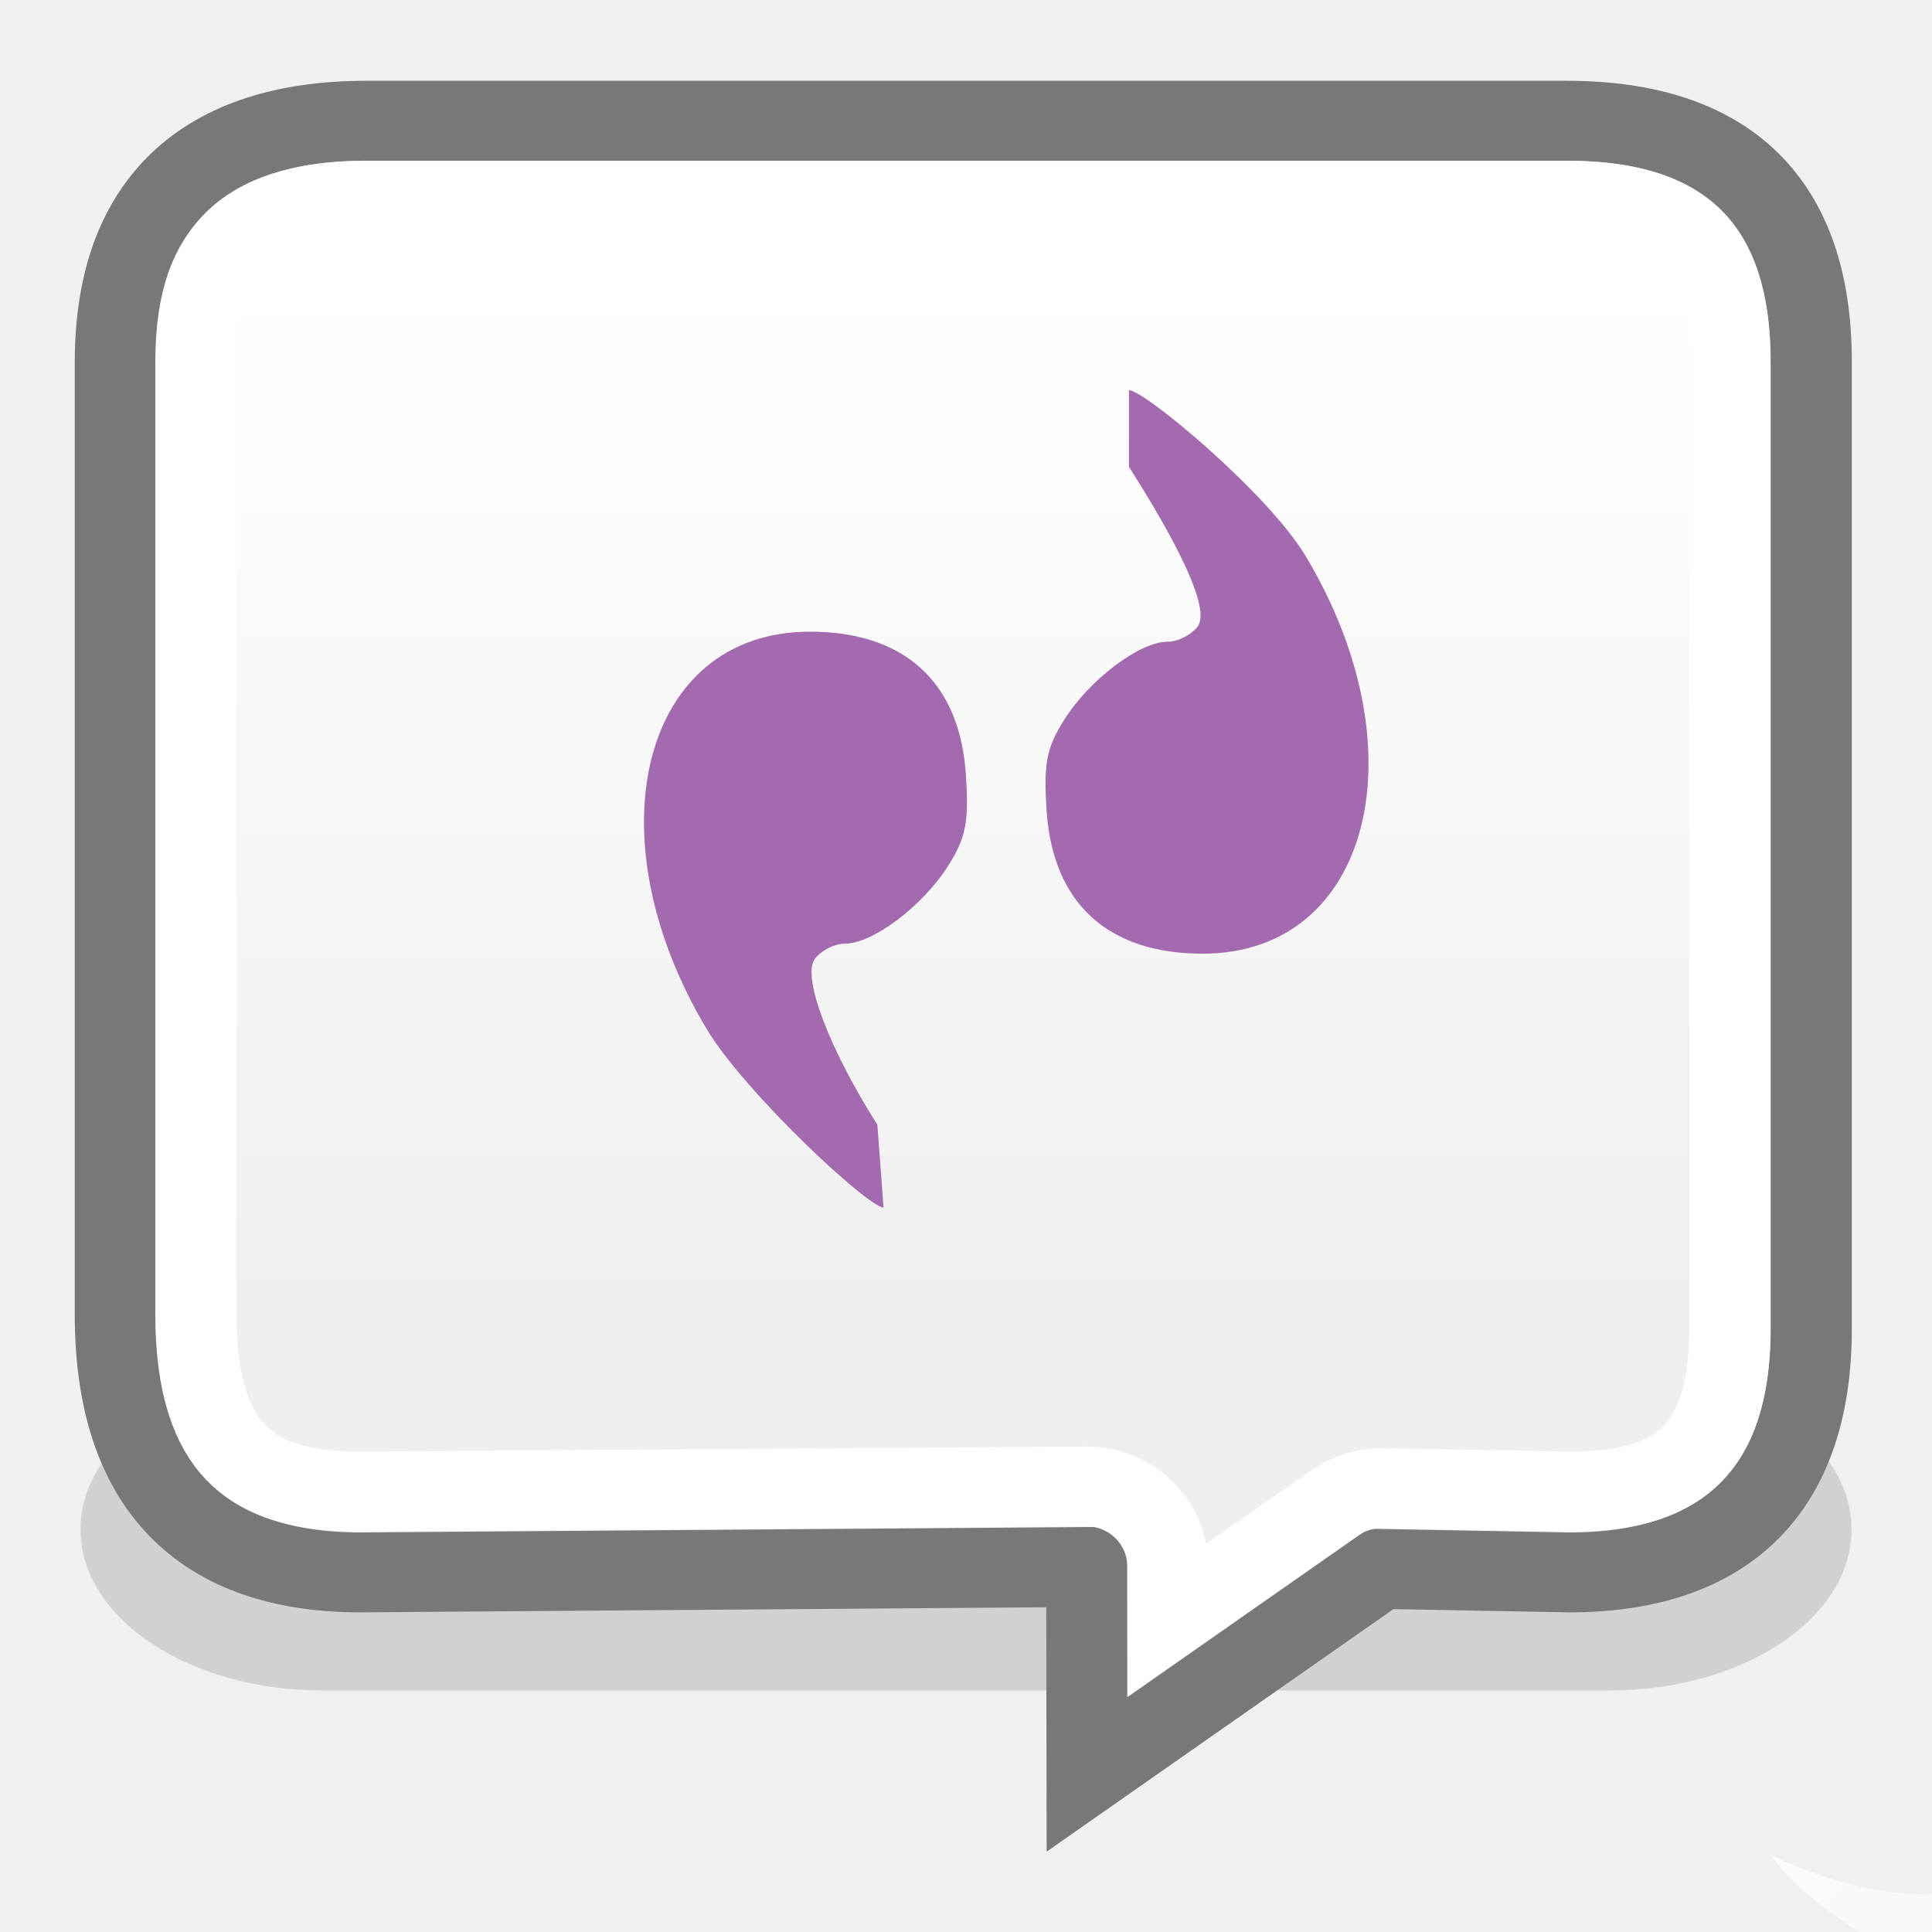
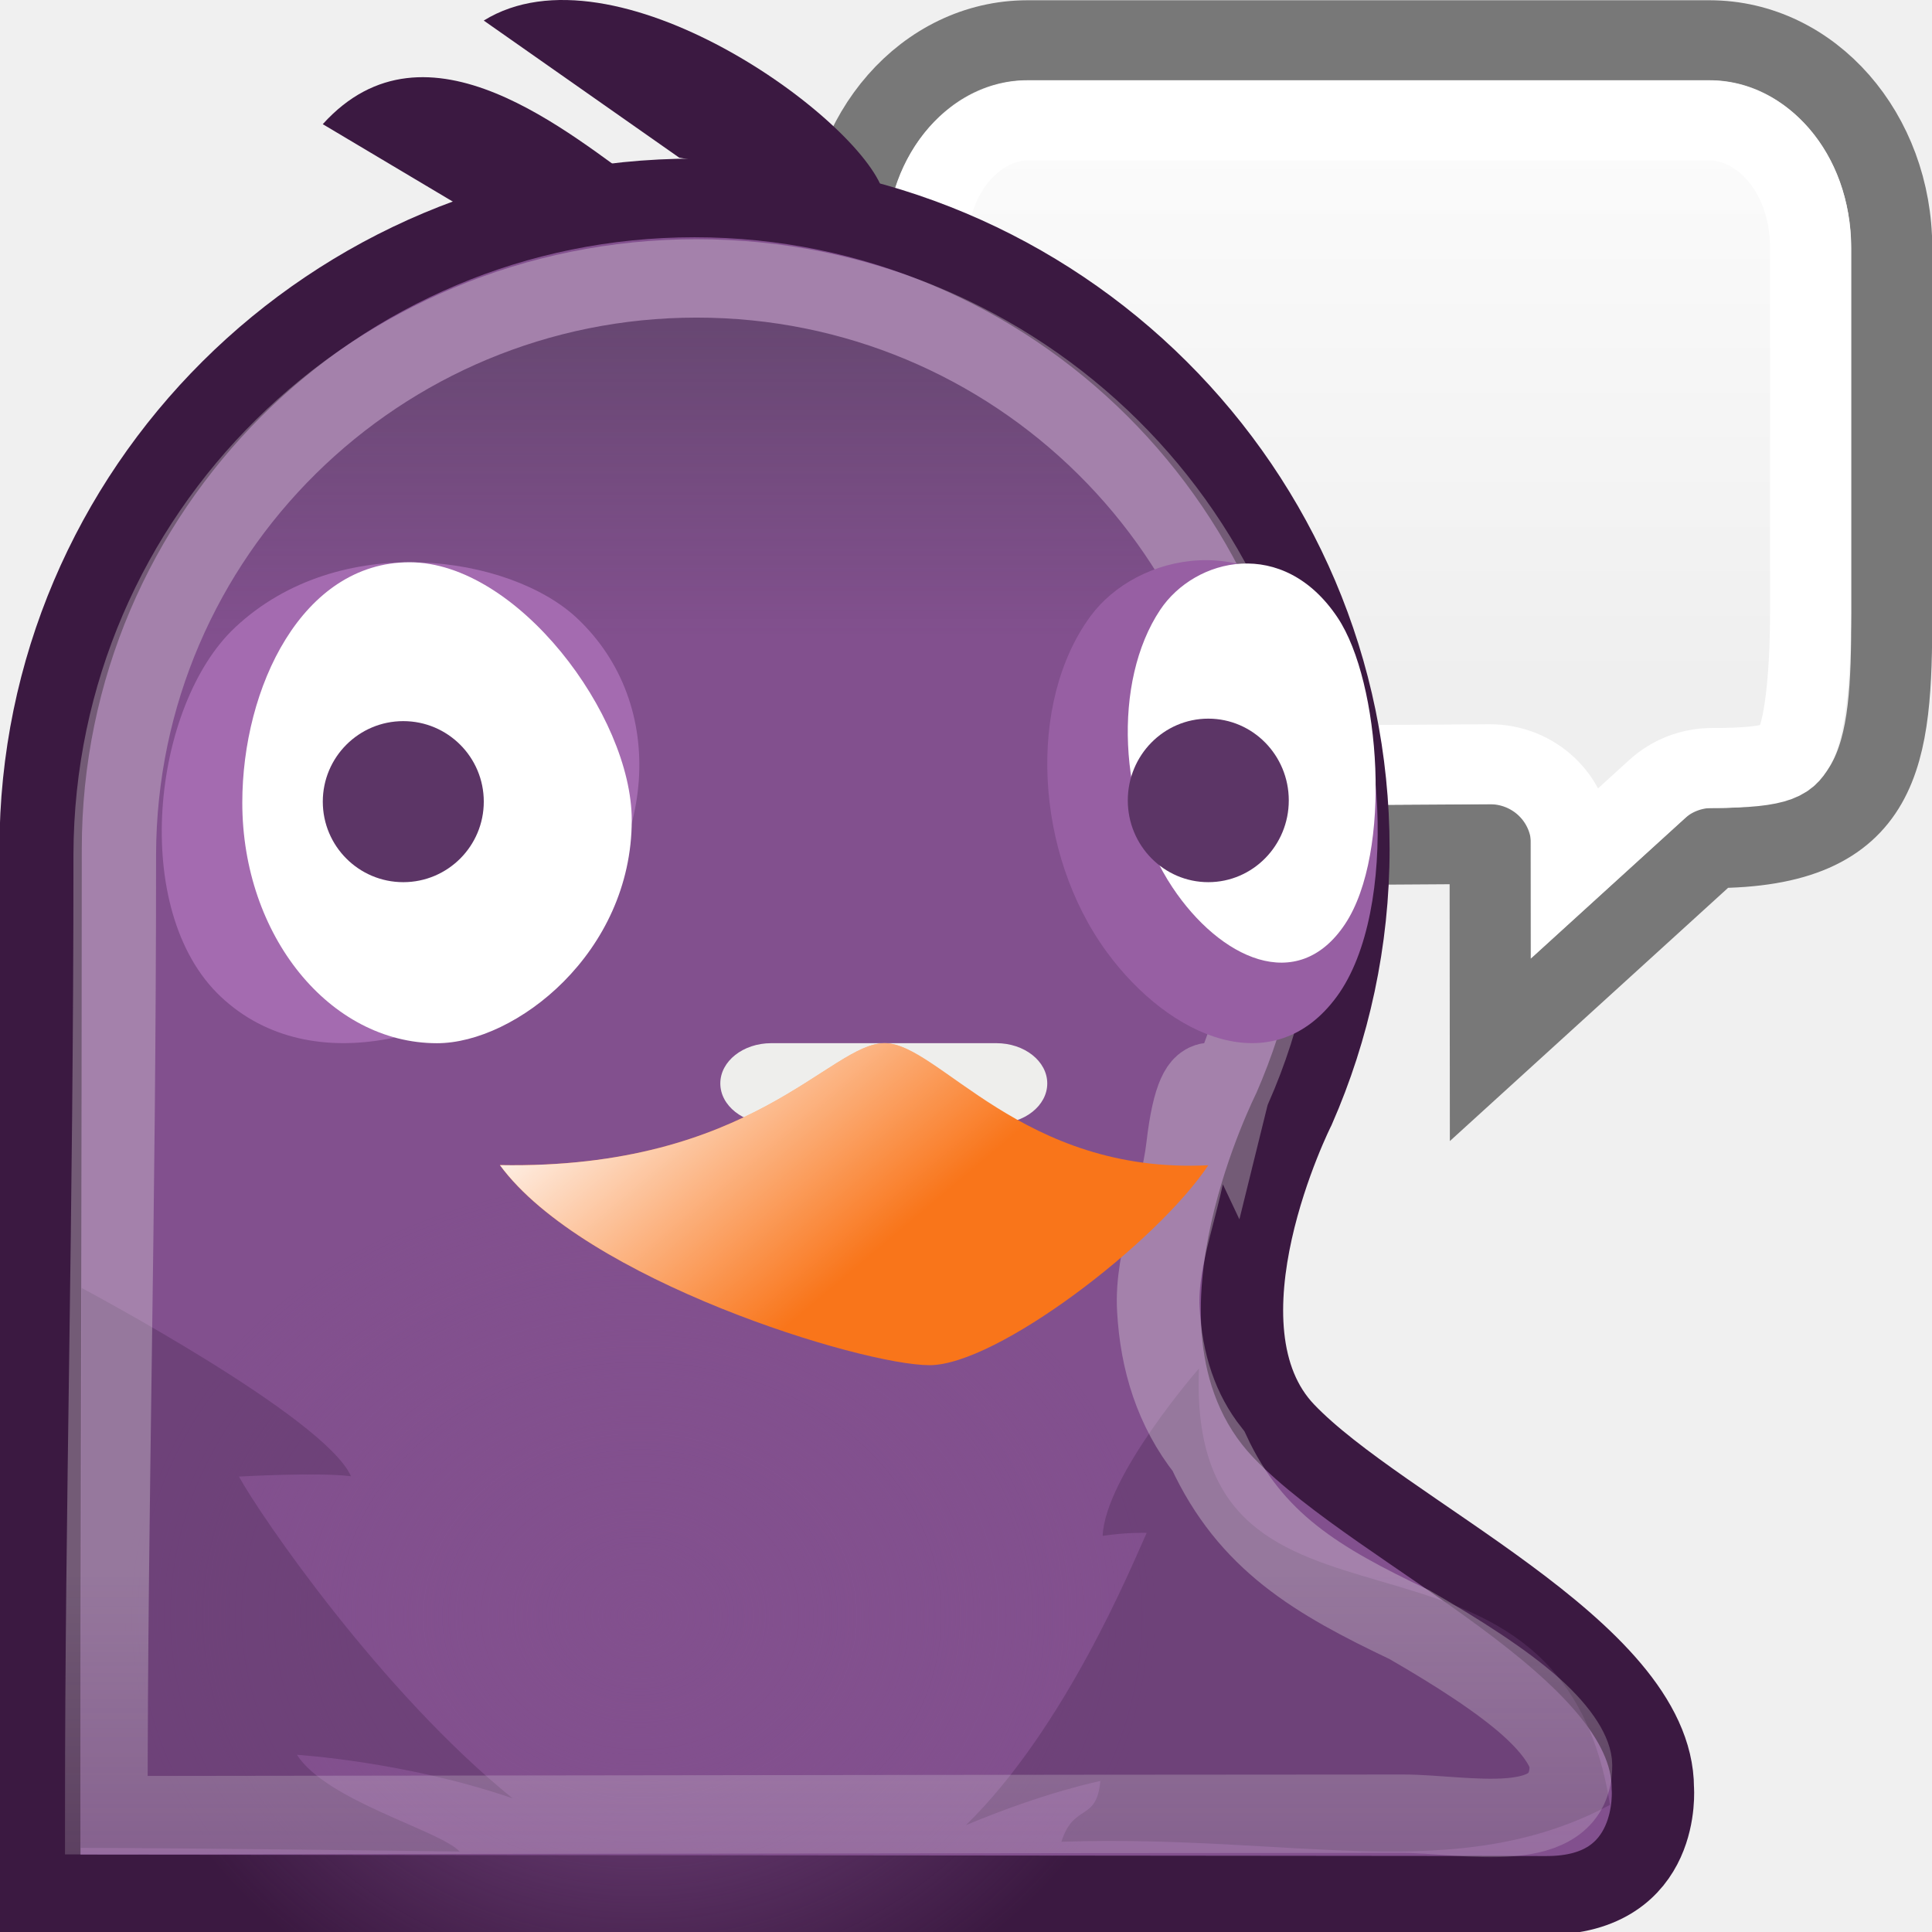
<svg xmlns="http://www.w3.org/2000/svg" xmlns:xlink="http://www.w3.org/1999/xlink" width="24" height="24" id="svg4345" version="1.0">
  <defs id="defs4347">
-     <linearGradient id="linearGradient6829">
-       <stop style="stop-color:white;stop-opacity:1;" offset="0" id="stop6831" />
-       <stop style="stop-color:white;stop-opacity:0;" offset="1" id="stop6833" />
+     <linearGradient id="linearGradient5438">
+       <stop style="stop-color:white;stop-opacity:1;" offset="0" id="stop5440" />
+       <stop style="stop-color:white;stop-opacity:0;" offset="1" id="stop5442" />
    </linearGradient>
    <linearGradient id="linearGradient6817">
      <stop style="stop-color:white;stop-opacity:1;" offset="0" id="stop6819" />
      <stop style="stop-color:white;stop-opacity:0;" offset="1" id="stop6821" />
-     </linearGradient>
-     <linearGradient id="linearGradient6563">
-       <stop style="stop-color:white;stop-opacity:1;" offset="0" id="stop6565" />
-       <stop style="stop-color:white;stop-opacity:0;" offset="1" id="stop6567" />
    </linearGradient>
    <linearGradient id="linearGradient6537">
      <stop style="stop-color:white;stop-opacity:1;" offset="0" id="stop6539" />
      <stop style="stop-color:white;stop-opacity:0;" offset="1" id="stop6541" />
    </linearGradient>
    <linearGradient id="linearGradient6506">
      <stop style="stop-color:#eeeeec;stop-opacity:1;" offset="0" id="stop6508" />
      <stop style="stop-color:#eeeeec;stop-opacity:0;" offset="1" id="stop6510" />
    </linearGradient>
    <linearGradient id="linearGradient5304">
      <stop style="stop-color:#2e3436;stop-opacity:1;" offset="0" id="stop5306" />
      <stop style="stop-color:#2e3436;stop-opacity:0;" offset="1" id="stop5308" />
    </linearGradient>
    <linearGradient id="linearGradient5280">
      <stop style="stop-color:#82508e;stop-opacity:1;" offset="0" id="stop5282" />
      <stop style="stop-color:#82508e;stop-opacity:0;" offset="1" id="stop5284" />
    </linearGradient>
    <linearGradient id="linearGradient2804">
      <stop style="stop-color:black;stop-opacity:0;" offset="0" id="stop2806" />
      <stop id="stop2812" offset="0.5" style="stop-color:black;stop-opacity:1;" />
      <stop style="stop-color:black;stop-opacity:0;" offset="1" id="stop2808" />
    </linearGradient>
    <radialGradient xlink:href="#linearGradient25546" id="radialGradient25572" gradientUnits="userSpaceOnUse" gradientTransform="matrix(1,0,0,0.994693,0,4.16407e-2)" cx="7.884" cy="1.51" fx="7.884" fy="1.51" r="8.488" />
    <radialGradient xlink:href="#linearGradient25546" id="radialGradient25568" gradientUnits="userSpaceOnUse" gradientTransform="matrix(1,0,0,0.994693,0,4.16407e-2)" cx="7.884" cy="0.145" fx="7.884" fy="0.145" r="8.488" />
    <linearGradient id="linearGradient25546">
      <stop style="stop-color:white;stop-opacity:1;" offset="0" id="stop25548" />
      <stop style="stop-color:white;stop-opacity:0;" offset="1" id="stop25550" />
    </linearGradient>
    <radialGradient xlink:href="#linearGradient25546" id="radialGradient25554" cx="7.884" cy="2.624" fx="7.884" fy="2.624" r="8.488" gradientTransform="matrix(1.131317,0,0,1.125313,-1.035262,-0.301139)" gradientUnits="userSpaceOnUse" />
    <linearGradient id="linearGradient3800">
      <stop style="stop-color:#f4d9b1;stop-opacity:1;" offset="0" id="stop3802" />
      <stop style="stop-color:#df9725;stop-opacity:1;" offset="1" id="stop3804" />
    </linearGradient>
    <radialGradient xlink:href="#linearGradient5280" id="radialGradient5286" cx="15.005" cy="39.809" fx="15.005" fy="39.809" r="9.723" gradientTransform="matrix(1,0,0,0.732283,0,10.65742)" gradientUnits="userSpaceOnUse" />
    <linearGradient xlink:href="#linearGradient5304" id="linearGradient5310" x1="12.606" y1="15.069" x2="12.606" y2="21.152" gradientUnits="userSpaceOnUse" />
    <linearGradient xlink:href="#linearGradient6506" id="linearGradient6512" x1="15.646" y1="39.743" x2="15.646" y2="53.502" gradientUnits="userSpaceOnUse" />
    <linearGradient xlink:href="#linearGradient6537" id="linearGradient6543" x1="30.5" y1="0.034" x2="30.5" y2="23.559" gradientUnits="userSpaceOnUse" />
-     <linearGradient xlink:href="#linearGradient6563" id="linearGradient6569" x1="-1.684" y1="39.902" x2="5.537" y2="44.272" gradientUnits="userSpaceOnUse" />
    <linearGradient xlink:href="#linearGradient6817" id="linearGradient6823" x1="0.239" y1="38.95" x2="5.709" y2="42.983" gradientUnits="userSpaceOnUse" />
-     <linearGradient xlink:href="#linearGradient6829" id="linearGradient6835" x1="31.172" y1="4.505" x2="31.172" y2="23.392" gradientUnits="userSpaceOnUse" />
+     <linearGradient xlink:href="#linearGradient5438" id="linearGradient5444" x1="30.152" y1="-0.865" x2="30.152" y2="23.012" gradientUnits="userSpaceOnUse" />
  </defs>
  <g id="layer1">
-     <rect style="opacity:0.162;fill:#2e3436;fill-opacity:1;stroke:none;stroke-width:1;stroke-miterlimit:4;stroke-dasharray:none;stroke-opacity:1" id="rect6837" width="13.818" height="3.77" x="3.56" y="20" rx="1.885" ry="1.885" transform="matrix(1.592101,0,0,1.060911,-4.667591,-4.218209)" />
-     <path style="fill:none;fill-opacity:1;stroke:white;stroke-width:1.477;stroke-miterlimit:4;stroke-opacity:1" id="path6504" d="M 20.531,2.5 C 17.818,2.5 15.5,5.079 15.5,8.469 L 15.5,20.531 C 15.5,23.921 17.818,26.5 20.531,26.5 L 34.531,26.5 C 35.082,26.503 35.528,26.949 35.531,27.5 L 35.531,29.094 L 38.75,26.688 C 38.923,26.564 39.131,26.498 39.344,26.5 L 41.5,26.5 C 43.246,26.5 44.035,25.932 44.625,24.938 C 45.215,23.943 45.5,22.371 45.5,20.531 L 45.5,8.469 C 45.5,5.079 43.182,2.5 40.469,2.5 L 20.531,2.5 z " transform="matrix(0.67692,0,0,0.67692,-8.838503,0.484647)" />
-     <path style="fill:#efefef;fill-opacity:1;stroke:#787878;stroke-width:1.466;stroke-miterlimit:4;stroke-dasharray:none;stroke-opacity:1" d="M 20.385,1.5 C 17.491,1.5 15.857,2.971 15.857,5.924 L 15.857,23.415 C 15.857,26.538 17.392,28.14 20.287,28.14 L 33.409,28.041 L 33.415,31.846 L 38.723,28.076 L 42.13,28.14 C 44.974,28.14 46.5,26.616 46.5,23.669 L 46.5,5.924 C 46.5,2.971 44.979,1.5 42.083,1.5 L 20.385,1.5 z " id="rect5498" transform="matrix(0.687501,0,0,0.67692,-9.468796,0.48462)" />
-     <path transform="matrix(0.798987,0,0,0.495994,22.79842,2.215302)" style="fill:url(#linearGradient6569);fill-opacity:1;stroke:none;stroke-width:1.028;stroke-miterlimit:4;stroke-opacity:1" d="M -0.999,42.004 C 3.519,45.348 4.128,38.95 4.983,38.95 C 5.826,38.95 6.172,45.376 10.015,42.008 C 9.207,43.955 6.727,47.015 5.681,47.015 C 4.623,47.015 0.312,44.881 -0.999,42.004 z " id="path6561" />
-     <path style="fill:url(#linearGradient6835);fill-opacity:1.0;stroke:white;stroke-width:1.466;stroke-miterlimit:4;stroke-dasharray:none;stroke-opacity:1" id="path6827" d="M 20.375,2.969 C 19.18,2.969 18.461,3.275 18.031,3.688 C 17.602,4.1 17.312,4.733 17.312,5.938 L 17.312,23.406 C 17.312,24.726 17.613,25.496 18.031,25.938 C 18.45,26.379 19.104,26.656 20.281,26.656 L 33.406,26.562 C 34.217,26.563 34.874,27.22 34.875,28.031 L 34.875,29 L 37.875,26.875 C 38.129,26.69 38.436,26.592 38.75,26.594 L 42.156,26.656 C 43.316,26.656 43.941,26.378 44.344,25.969 C 44.747,25.56 45.031,24.876 45.031,23.656 L 45.031,5.938 C 45.031,4.711 44.741,4.054 44.344,3.656 C 43.946,3.259 43.291,2.969 42.094,2.969 L 20.375,2.969 z " transform="matrix(0.687501,0,0,0.67692,-9.468796,0.48462)" />
-     <path style="opacity:1;fill:#a46aaf;fill-opacity:1" d="M 36.062,8 C 33.978,8 33.335,10.523 34.781,12.938 C 35.25,13.721 36.784,15.153 36.977,15.153 L 36.9,14.125 C 36.31,13.197 35.955,12.283 36.125,12.062 C 36.203,11.962 36.363,11.875 36.5,11.875 C 36.842,11.875 37.464,11.409 37.781,10.906 C 38.002,10.556 38.038,10.361 38,9.781 C 37.925,8.618 37.229,8 36.062,8 z " id="path6521" transform="translate(-26.00114,-0.15311)" />
-     <path style="opacity:1;fill:#a46aaf;fill-opacity:1" d="M 36.062,8 C 33.978,8 33.335,10.523 34.781,12.938 C 35.25,13.721 36.784,15 36.977,15 L 36.977,14.048 C 36.387,13.121 35.955,12.283 36.125,12.062 C 36.203,11.962 36.363,11.875 36.5,11.875 C 36.842,11.875 37.464,11.409 37.781,10.906 C 38.002,10.556 38.038,10.361 38,9.781 C 37.925,8.618 37.229,8 36.062,8 z " id="path6531" transform="matrix(-0.999997,0,0,-0.999999,51.00101,19.84688)" />
+     <path style="fill:#efefef;fill-opacity:1;stroke:#787878;stroke-width:2.682;stroke-miterlimit:4;stroke-dasharray:none;stroke-opacity:1" d="M 17.892,1.5 C 14.554,1.5 11.861,4.611 11.861,8.469 L 11.861,20.531 C 11.861,24.389 14.79,28.553 18.129,28.553 L 33.206,28.455 L 33.212,35.36 L 40.55,28.593 C 46.238,28.593 46.5,25.478 46.5,20.728 L 46.5,8.469 C 46.5,4.611 43.807,1.5 40.469,1.5 L 17.892,1.5 z " id="path4547" transform="matrix(0.375302,0,0,0.370406,6.048447,-5.560909e-2)" />
+     <path style="fill:url(#linearGradient5444);fill-opacity:1.0;stroke:white;stroke-width:2.682;stroke-miterlimit:4;stroke-dasharray:none;stroke-opacity:1" id="path5436" d="M 17.906,4.188 C 16.243,4.188 14.562,5.866 14.562,8.469 L 14.562,20.531 C 14.562,21.781 15.114,23.319 15.906,24.375 C 16.699,25.431 17.58,25.875 18.125,25.875 L 33.188,25.781 C 33.905,25.776 34.595,26.056 35.105,26.56 C 35.615,27.065 35.904,27.751 35.906,28.469 L 35.906,29.219 L 38.719,26.625 C 39.22,26.16 39.879,25.904 40.562,25.906 C 42.912,25.906 43.048,25.595 43.312,25.125 C 43.577,24.655 43.812,23.046 43.812,20.719 L 43.812,8.469 C 43.812,5.866 42.132,4.188 40.469,4.188 L 17.906,4.188 z " transform="matrix(0.375302,0,0,0.370406,6.048447,-5.560909e-2)" />
+     <path style="opacity:1;fill:#75507b;fill-opacity:1" d="M 36.062,8 C 33.978,8 33.335,10.523 34.781,12.938 C 35.25,13.721 36.674,15.153 36.867,15.153 L 36.878,14.508 C 36.288,13.581 35.517,12.502 35.687,12.282 C 37.836,12.282 38,11.492 38,10.028 C 38,8.754 37.229,8 36.062,8 z " id="path6521" transform="matrix(1.747787,0,0,1.397993,-52.41719,-5.183942)" />
+     <path style="opacity:1;fill:#82508e;fill-opacity:1;stroke:#3b1941;stroke-width:1.511;stroke-miterlimit:4;stroke-dasharray:none;stroke-opacity:1" d="M 15,13 C 8.376,13 3,18.6 3,25.5 C 3,31.153 2.975,38.403 2.975,45.573 C 4.163,45.573 27.946,45.601 30.637,45.601 C 32.751,45.601 32.586,43.541 32.586,43.541 C 32.586,40.876 27.598,38.639 25.813,36.683 C 23.985,34.682 26,30.5 26,30.5 C 26.641,28.97 27,27.275 27,25.5 C 27,18.6 21.624,13 15,13 z " id="path5176" transform="matrix(0.67692,0,0,0.646801,-1.52611,-5.949693)" />
+     <path style="opacity:1;fill:url(#radialGradient5286);fill-opacity:1;stroke:none;stroke-width:1;stroke-miterlimit:4;stroke-dasharray:none;stroke-opacity:1" id="path5273" d="M 24.727 39.809 A 9.723 7.12 0 1 1  5.282,39.809 A 9.723 7.12 0 1 1  24.727 39.809 z" transform="matrix(0.661428,0,0,0.760624,-1.973841,-10.20757)" />
+     <path style="opacity:0.515;fill:#5c3466;fill-opacity:1;stroke:none;stroke-width:1;stroke-miterlimit:4;stroke-opacity:1" d="M -42.834,49.039 C -42.834,49.039 -42.816,44.71 -42.816,37.951 C -42.816,37.951 -39.031,40.51 -38.632,41.679 C -39.154,41.596 -40.372,41.686 -40.372,41.686 C -40.038,42.463 -38.164,45.952 -36.121,48.058 C -37.78,47.329 -39.471,47.196 -39.471,47.196 C -39.01,48.112 -37.25,48.692 -36.944,49.111 C -36.944,49.111 -41.348,49.039 -42.834,49.039 z " id="rect5312" transform="matrix(0.799568,0,0,0.627241,35.24855,-7.804428)" />
+     <path style="opacity:0.515;fill:#5c3466;fill-opacity:1;stroke:none;stroke-width:1;stroke-miterlimit:4;stroke-opacity:1" d="M -49.442,47.415 C -48.365,40.274 -40.69,44.766 -40.961,37.951 C -40.961,37.951 -39.025,40.28 -38.974,41.581 C -39.496,41.499 -39.882,41.516 -39.882,41.516 C -39.548,42.294 -38.197,45.748 -36.154,47.854 C -37.814,47.125 -38.926,46.898 -38.926,46.898 C -38.848,47.795 -38.376,47.369 -38.123,48.215 C -42.942,48.047 -46.253,49.196 -49.442,47.415 z " id="path5317" transform="matrix(-0.602064,0,0,0.572779,-9.767144,-4.737575)" />
+     <path transform="matrix(0.660903,0,0,0.627207,-1.258953,-5.361383)" style="opacity:0.31;fill:url(#linearGradient5310);fill-opacity:1;stroke:url(#linearGradient6512);stroke-width:1.553;stroke-miterlimit:4;stroke-opacity:1;stroke-dasharray:none" d="M 15,14.062 C 8.988,14.062 4.079,19.138 4.062,25.469 C 4.062,25.479 4.062,25.489 4.062,25.5 C 4.062,32.787 3.903,38.26 3.903,44.5 C 5.84,44.5 22.452,44.47 28.278,44.47 C 29.445,44.47 31.432,44.974 31.432,43.51 C 31.432,43.288 31.232,42.871 30.682,42.353 C 30.131,41.836 29.308,41.28 28.4,40.728 C 26.665,39.859 25.412,39.091 24.621,37.291 C 24.011,36.477 23.731,35.52 23.677,34.478 C 23.622,33.437 24.108,32.32 24.225,31.26 C 24.458,29.14 24.969,30.281 24.969,30.281 C 24.984,30.217 25.005,30.154 25.031,30.094 C 25.619,28.692 25.938,27.131 25.938,25.5 C 25.938,19.154 21.022,14.062 15,14.062 z " id="path5241" />
+     <path transform="matrix(-0.861857,-0.809791,0.812609,-0.76352,-5.667036,37.33378)" style="opacity:1;fill:#a46bb0;fill-opacity:1;stroke:none;stroke-width:1;stroke-miterlimit:4;stroke-opacity:1" d="M 13.257,24.626 C 13.257,26.227 11.828,27.317 10.864,27.317 C 9.543,27.317 8.471,26.017 8.471,24.416 C 8.471,23.024 9.206,21.515 10.527,21.515 C 11.848,21.515 13.257,23.361 13.257,24.626 z " id="path5160" />
+     <path transform="matrix(1.010846,0,0,1.029732,-5.552971,-15.17001)" style="opacity:1;fill:white;fill-opacity:1;stroke:none;stroke-width:1;stroke-miterlimit:4;stroke-opacity:1" d="M 13.257,24.626 C 13.257,26.227 11.828,27.317 10.864,27.317 C 9.543,27.317 8.471,26.017 8.471,24.416 C 8.471,23.024 9.206,21.515 10.527,21.515 C 11.848,21.515 13.257,23.361 13.257,24.626 z " id="path5157" />
+     <path style="opacity:1;fill:#5c3566;fill-opacity:1;stroke:none;stroke-width:1;stroke-miterlimit:4;stroke-dasharray:none;stroke-opacity:1" id="path5162" d="M 11.411 24.312 A 1.241 1.295 0 1 1  8.929,24.312 A 1.241 1.295 0 1 1  11.411 24.312 z" transform="matrix(0.805757,0,0,0.772415,-3.184731,-8.820615)" />
+     <path transform="matrix(0.596326,-0.813274,-0.562251,-0.766804,22.42583,37.43862)" style="opacity:1;fill:#975fa3;fill-opacity:1;stroke:none;stroke-width:1;stroke-miterlimit:4;stroke-opacity:1" d="M 13.257,24.626 C 13.257,26.227 11.828,27.317 10.864,27.317 C 9.543,27.317 8.471,26.017 8.471,24.416 C 8.471,23.024 9.206,21.515 10.527,21.515 C 11.848,21.515 13.257,23.361 13.257,24.626 z " id="path5167" />
+     <path transform="matrix(0.447398,-0.672135,-0.421833,-0.633728,21.07418,32.19024)" style="opacity:1;fill:white;fill-opacity:1;stroke:none;stroke-width:1;stroke-miterlimit:4;stroke-opacity:1" d="M 13.257,24.626 C 13.257,26.227 11.828,27.317 10.864,27.317 C 9.543,27.317 8.471,26.017 8.471,24.416 C 8.471,23.024 9.206,21.515 10.527,21.515 C 11.848,21.515 13.257,23.361 13.257,24.626 z " id="path5169" />
+     <path style="opacity:1;fill:#5c3566;fill-opacity:1;stroke:none;stroke-width:1;stroke-miterlimit:4;stroke-dasharray:none;stroke-opacity:1" id="path5171" d="M 11.411 24.312 A 1.241 1.295 0 1 1  8.929,24.312 A 1.241 1.295 0 1 1  11.411 24.312 z" transform="matrix(0.805756,0,0,0.784291,6.815275,-9.124735)" />
+     <rect style="opacity:1;fill:#eeeeec;fill-opacity:1;stroke:none;stroke-width:1;stroke-miterlimit:4;stroke-dasharray:none;stroke-opacity:1" id="rect5215" width="5.607" height="2.179" x="16" y="27" transform="matrix(0.724348,0,0,0.459012,-2.641559,0.565398)" rx="0.874" ry="1.089" />
+     <path transform="matrix(0.798987,0,0,0.495994,7.007995,-6.360384)" style="fill:#f9751a;fill-opacity:1;stroke:none;stroke-width:1.028;stroke-miterlimit:4;stroke-opacity:1" d="M -0.999,42.004 C 2.929,42.118 4.128,38.95 4.983,38.95 C 5.826,38.95 7.116,42.24 10.015,42.008 C 9.207,43.955 6.727,47.015 5.681,47.015 C 4.623,47.015 0.312,44.881 -0.999,42.004 z " id="rect5187" />
+     <path transform="matrix(0.670792,0,0,0.486348,-3.805943,-3.90166)" style="fill:#3b1941;fill-opacity:1;stroke:none;stroke-width:1;stroke-miterlimit:4;stroke-opacity:1" d="M 11.651,11.194 C 13.578,8.251 16.249,11.482 17.614,12.804 L 14.761,13.748 L 11.651,11.194 z " id="path5192" />
+     <path transform="matrix(0.851014,0,0,0.554879,-3.938174,-5.194599)" style="fill:#3b1941;fill-opacity:1;stroke:none;stroke-width:1;stroke-miterlimit:4;stroke-opacity:1" d="M 11.689,9.822 C 13.591,8.016 17.175,11.994 17.52,13.65 L 14.543,12.892 L 11.689,9.822 z " id="rect5189" />
+     <path transform="matrix(0.798987,0,0,0.495994,7.007995,-6.360384)" style="fill:url(#linearGradient6823);fill-opacity:1;stroke:none;stroke-width:1.028;stroke-miterlimit:4;stroke-opacity:1" d="M -0.999,42.004 C 2.929,42.118 4.128,38.95 4.983,38.95 C 5.826,38.95 7.116,42.24 10.015,42.008 C 9.207,43.955 6.727,47.015 5.681,47.015 C 4.623,47.015 0.312,44.881 -0.999,42.004 z " id="path6815" />
  </g>
</svg>
